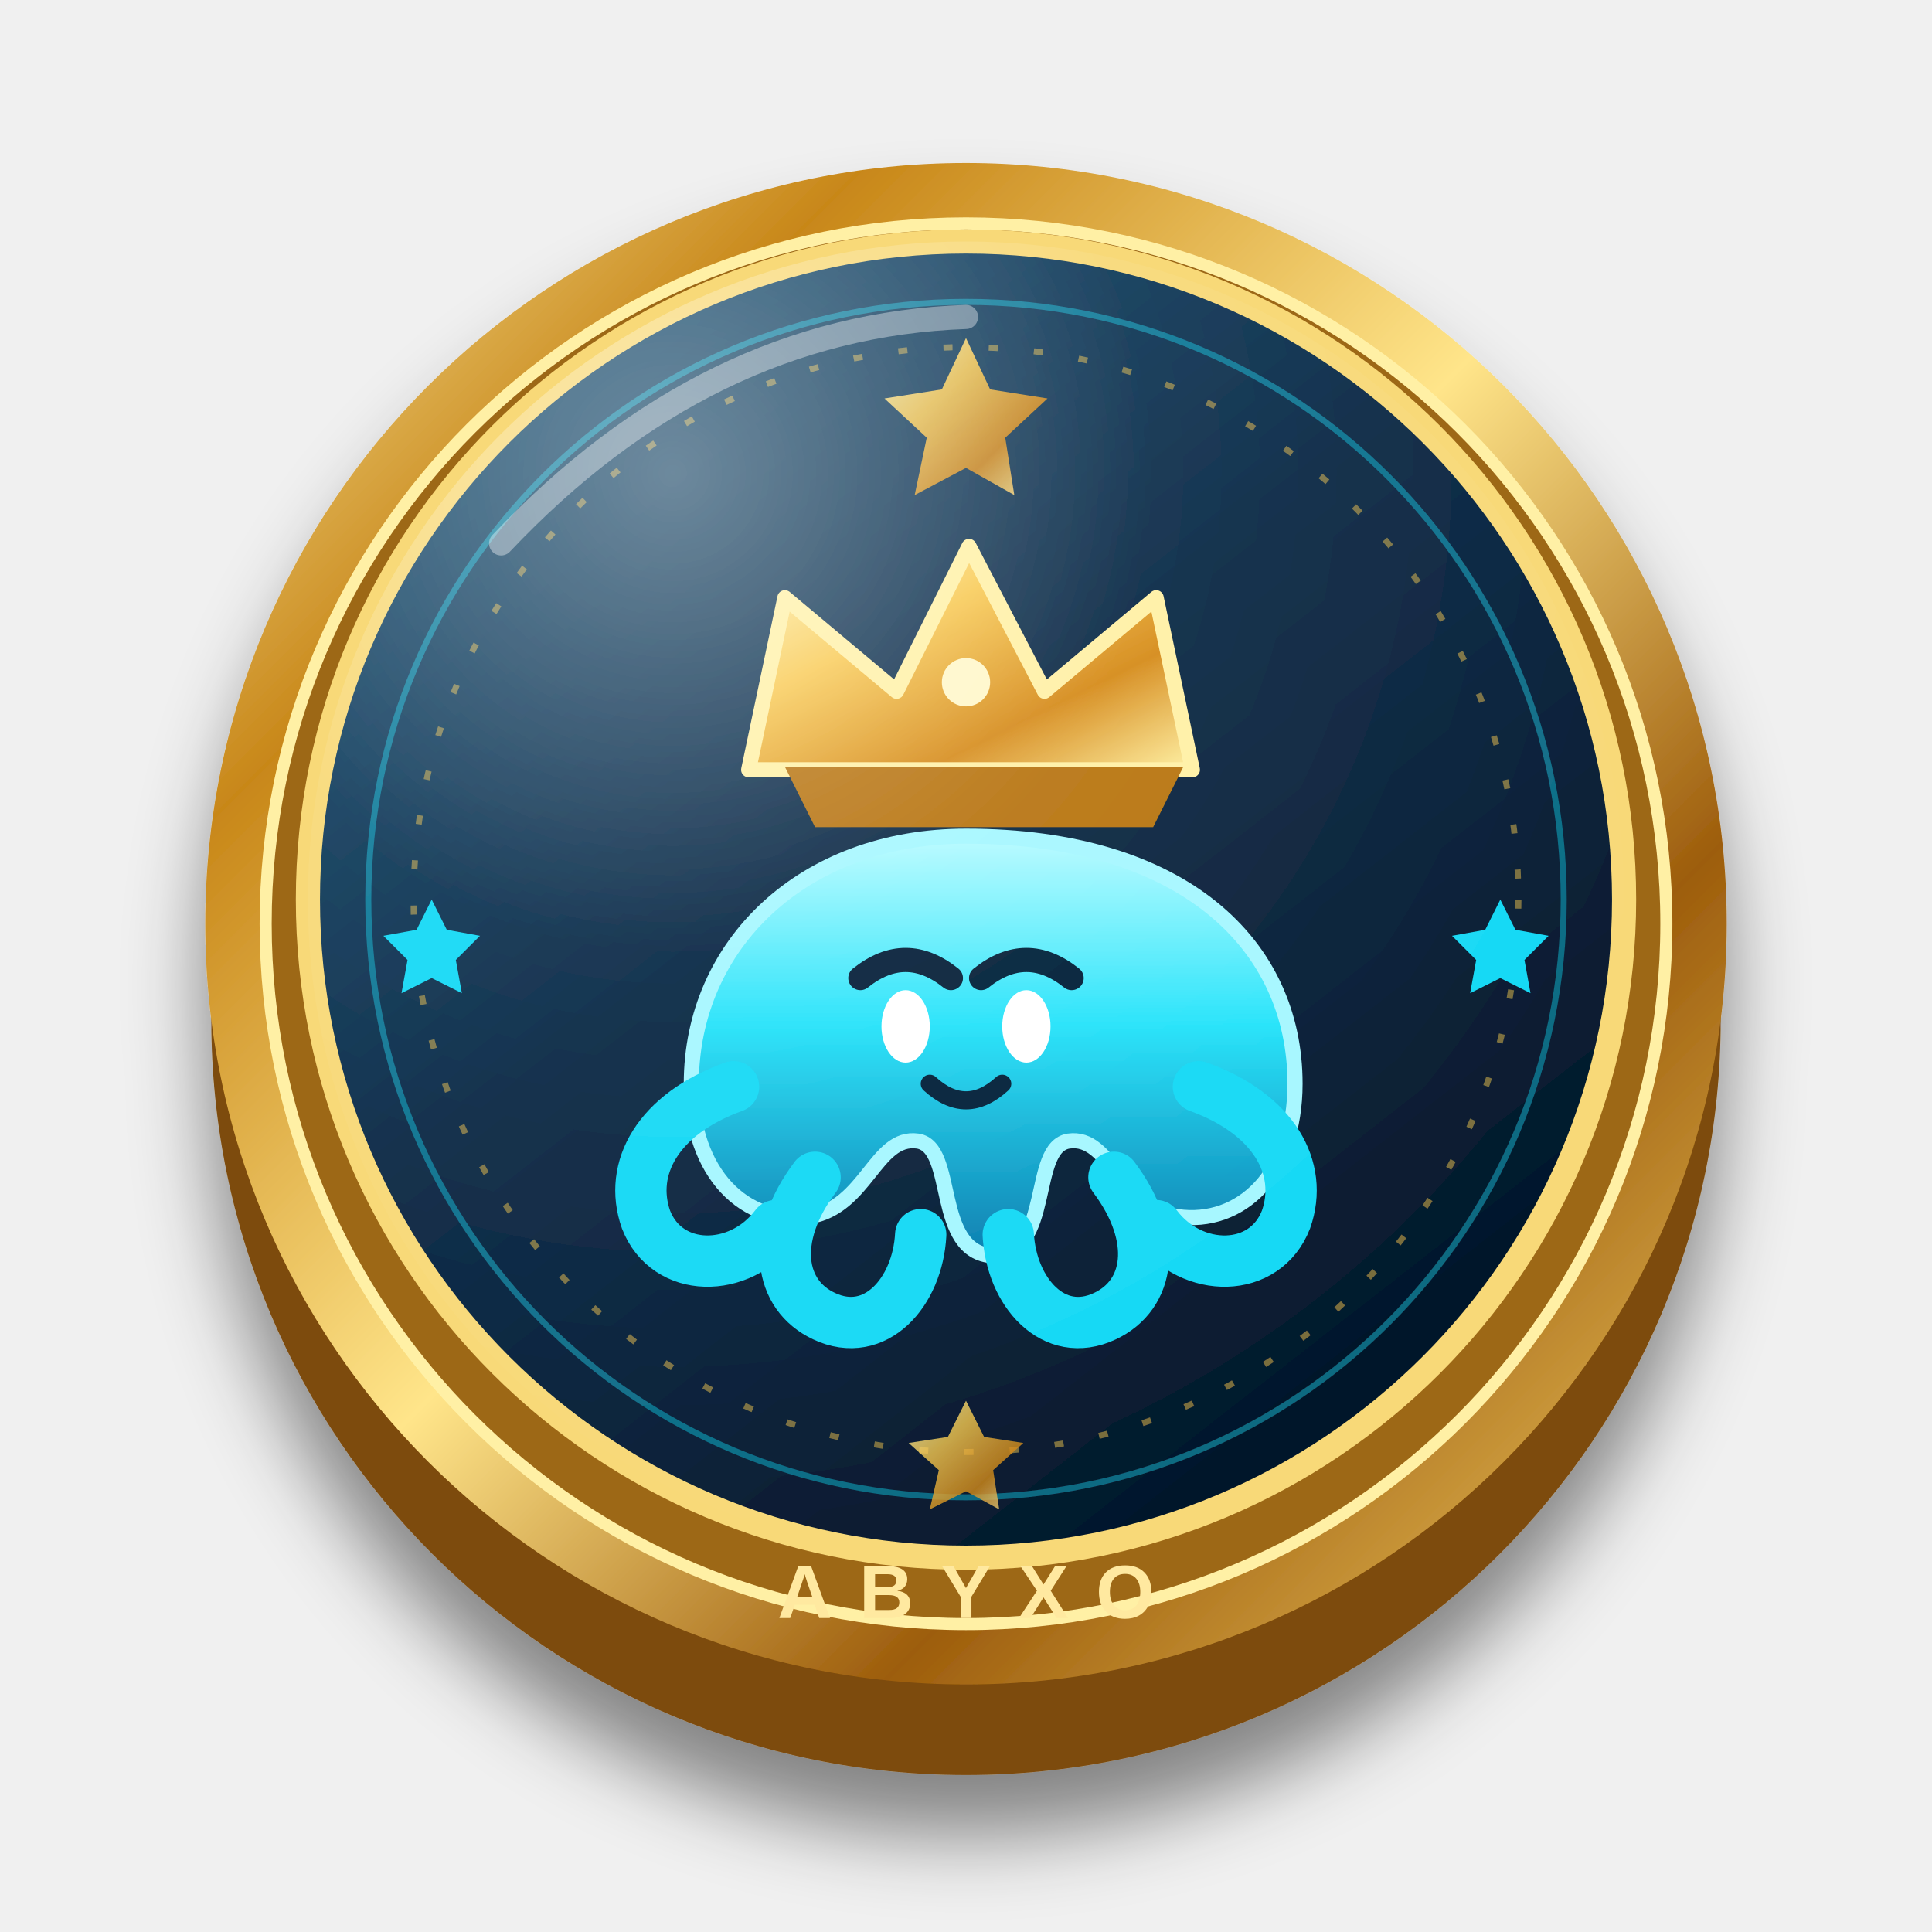
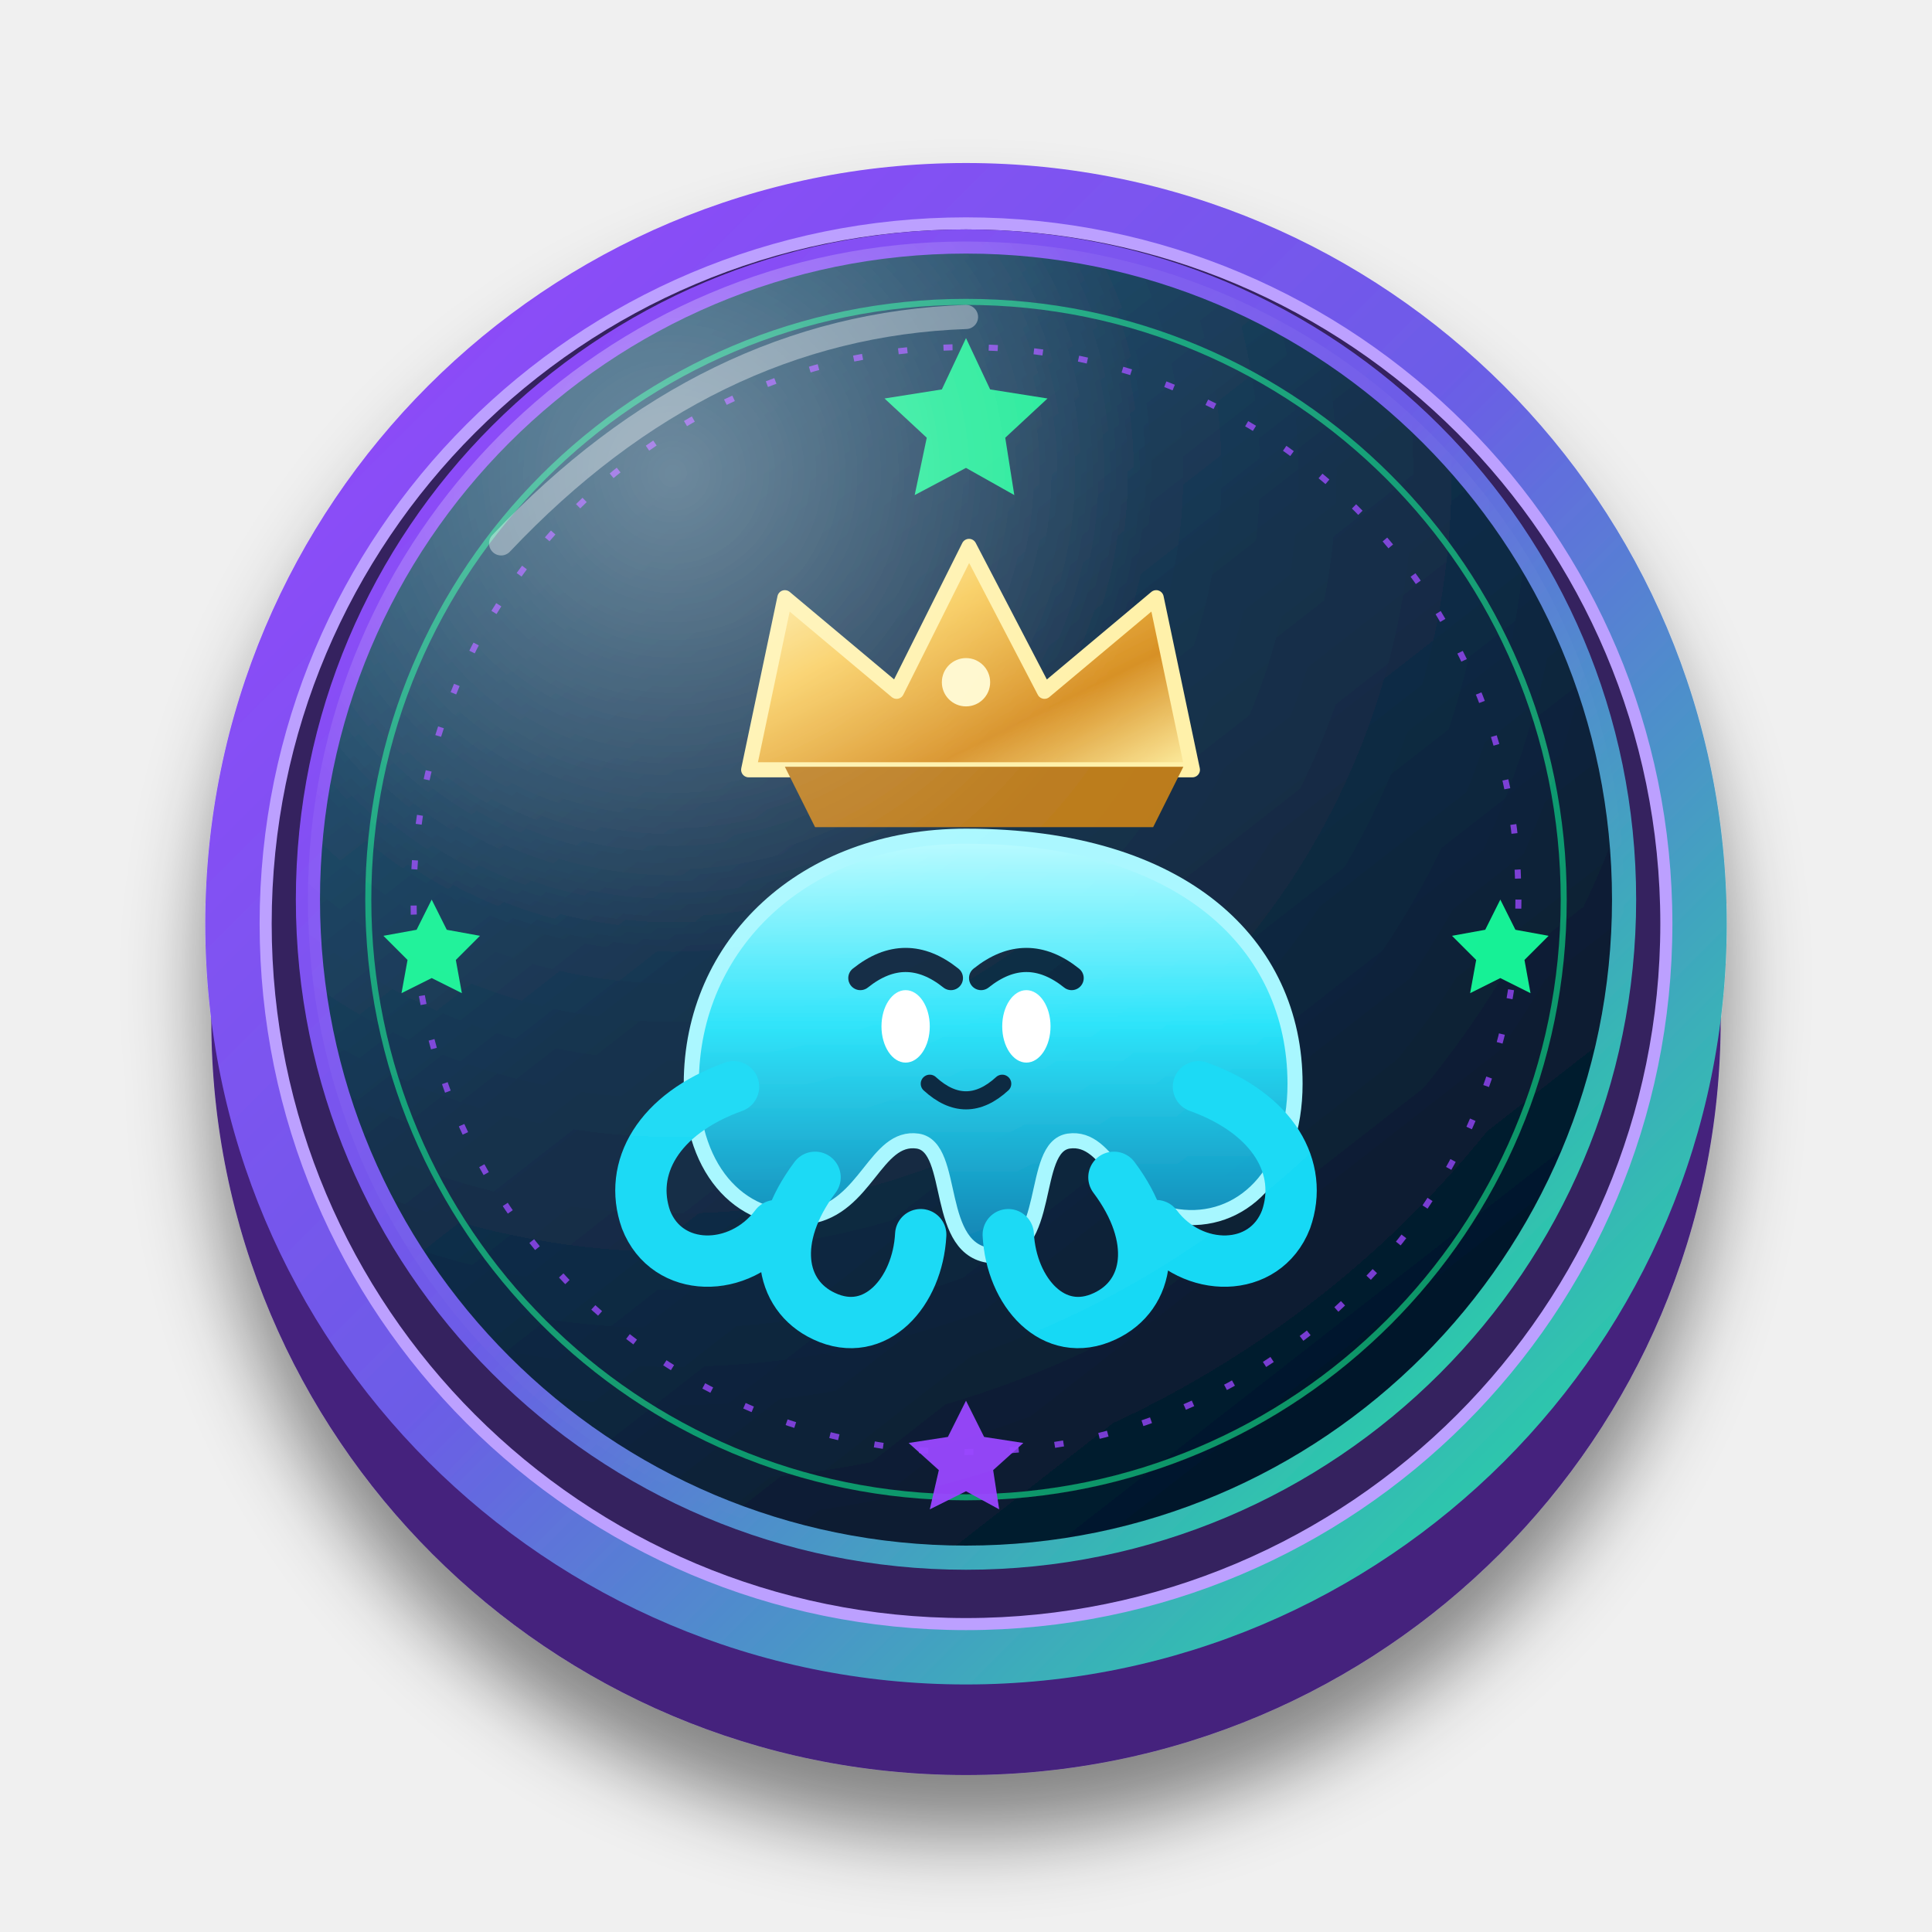
<svg xmlns="http://www.w3.org/2000/svg" viewBox="0 0 640 640" role="img" aria-labelledby="title desc">
  <defs>
    <linearGradient id="edge" x1="0" y1="0" x2="1" y2="1">
-       <stop stop-color="#fff0a8" />
-       <stop offset=".22" stop-color="#c88719" />
-       <stop offset=".48" stop-color="#ffe58a" />
-       <stop offset=".72" stop-color="#9d5d0c" />
-       <stop offset="1" stop-color="#f9d66c" />
+       <stop stop-color="#9945FF" />
+       <stop offset=".48" stop-color="#6C5CE7" />
+       <stop offset="1" stop-color="#14F195" />
    </linearGradient>
    <linearGradient id="face" x1=".12" y1="0" x2=".9" y2="1">
      <stop stop-color="#1b5578" />
      <stop offset=".42" stop-color="#0b2946" />
      <stop offset="1" stop-color="#041323" />
    </linearGradient>
    <linearGradient id="gold" x1="0" y1="0" x2="1" y2="1">
      <stop stop-color="#fff4b0" />
      <stop offset=".35" stop-color="#f8c84e" />
      <stop offset=".7" stop-color="#d58a19" />
      <stop offset="1" stop-color="#fff0a0" />
    </linearGradient>
    <linearGradient id="cyan" x1="0" y1="0" x2="0" y2="1">
      <stop stop-color="#b7fbff" />
      <stop offset=".45" stop-color="#25e3fa" />
      <stop offset="1" stop-color="#087cae" />
    </linearGradient>
    <radialGradient id="shine" cx=".28" cy=".18" r=".8">
      <stop stop-color="#fff" stop-opacity=".38" />
      <stop offset=".45" stop-color="#fff" stop-opacity=".06" />
      <stop offset="1" stop-color="#fff" stop-opacity="0" />
    </radialGradient>
    <filter id="shadow" x="-30%" y="-30%" width="160%" height="170%">
      <feGaussianBlur in="SourceAlpha" stdDeviation="13" />
      <feOffset dy="20" />
      <feComponentTransfer>
        <feFuncA type="linear" slope=".45" />
      </feComponentTransfer>
      <feMerge>
        <feMergeNode />
        <feMergeNode in="SourceGraphic" />
      </feMerge>
    </filter>
  </defs>
  <g filter="url(#shadow)">
-     <ellipse cx="320" cy="338" rx="250" ry="250" fill="#7d4b0b" />
+     <ellipse cx="320" cy="338" rx="250" ry="250" fill="#44217d" />
    <circle cx="320" cy="306" r="252" fill="url(#edge)" />
-     <circle cx="320" cy="306" r="232" fill="#9d6818" stroke="#fff0a5" stroke-width="4" />
-     <circle cx="320" cy="298" r="218" fill="url(#face)" stroke="#f8d978" stroke-width="8" />
-     <circle cx="320" cy="298" r="198" fill="none" stroke="#16d9f5" stroke-opacity=".42" stroke-width="2" />
-     <circle cx="320" cy="298" r="183" fill="none" stroke="#f8c84e" stroke-opacity=".48" stroke-width="2" stroke-dasharray="3 12" />
-     <path d="M320 112l8 17 19 3-14 13 3 19-16-9-17 9 4-19-14-13 19-3z" fill="url(#gold)" opacity=".9" />
-     <path d="M320 464l6 12 13 2-10 9 2 13-11-6-12 6 3-13-10-9 13-2z" fill="url(#gold)" opacity=".8" />
-     <path d="M143 298l5 10 11 2-8 8 2 11-10-5-10 5 2-11-8-8 11-2zM497 298l5 10 11 2-8 8 2 11-10-5-10 5 2-11-8-8 11-2z" fill="#16d9f5" />
+     <circle cx="320" cy="306" r="232" fill="#34205f" stroke="#bca0ff" stroke-width="4" />
+     <circle cx="320" cy="298" r="218" fill="url(#face)" stroke="url(#edge)" stroke-width="8" />
+     <circle cx="320" cy="298" r="198" fill="none" stroke="#14F195" stroke-opacity=".58" stroke-width="2" />
+     <circle cx="320" cy="298" r="183" fill="none" stroke="#9945FF" stroke-opacity=".78" stroke-width="2" stroke-dasharray="3 12" />
+     <path d="M320 112l8 17 19 3-14 13 3 19-16-9-17 9 4-19-14-13 19-3z" fill="#14F195" opacity=".95" />
+     <path d="M320 464l6 12 13 2-10 9 2 13-11-6-12 6 3-13-10-9 13-2z" fill="#9945FF" opacity=".95" />
+     <path d="M143 298l5 10 11 2-8 8 2 11-10-5-10 5 2-11-8-8 11-2zM497 298l5 10 11 2-8 8 2 11-10-5-10 5 2-11-8-8 11-2z" fill="#14F195" />
    <path d="M248 255l12-57 37 31 24-48 25 48 37-31 12 57z" fill="url(#gold)" stroke="#fff0a5" stroke-width="5" stroke-linejoin="round" />
    <path d="M260 254h132l-10 20H270z" fill="#b87512" />
    <circle cx="320" cy="226" r="8" fill="#fff7c8" />
    <path d="M320 277c-54 0-91 36-91 82 0 30 18 47 39 44 19-3 22-27 36-25 13 2 5 37 25 38 20-1 12-36 25-38 14-2 17 22 36 25 21 3 39-14 39-44 0-46-37-82-109-82z" fill="url(#cyan)" stroke="#a6f7ff" stroke-width="5" />
    <path d="M243 360c-25 9-35 27-29 44 7 18 31 18 43 2M270 390c-15 20-12 39 3 46 17 8 31-8 32-27M369 390c15 20 12 39-3 46-17 8-31-8-32-27M397 360c25 9 35 27 29 44-7 18-31 18-43 2" fill="none" stroke="#16d9f5" stroke-width="17" stroke-linecap="round" />
    <path d="M285 324q15-12 30 0M325 324q15-12 30 0" fill="none" stroke="#05233b" stroke-width="8" stroke-linecap="round" />
    <ellipse cx="300" cy="340" rx="8" ry="12" fill="#fff" />
    <ellipse cx="340" cy="340" rx="8" ry="12" fill="#fff" />
    <path d="M308 359q12 11 24 0" fill="none" stroke="#05233b" stroke-width="6" stroke-linecap="round" />
    <circle cx="320" cy="298" r="218" fill="url(#shine)" />
    <path d="M166 180q68-72 154-75" fill="none" stroke="#fff" stroke-opacity=".38" stroke-width="8" stroke-linecap="round" />
-     <text x="320" y="536" text-anchor="middle" fill="#ffe9a0" font-family="Arial,sans-serif" font-size="25" font-weight="700" letter-spacing="9">ABYXO</text>
  </g>
</svg>
